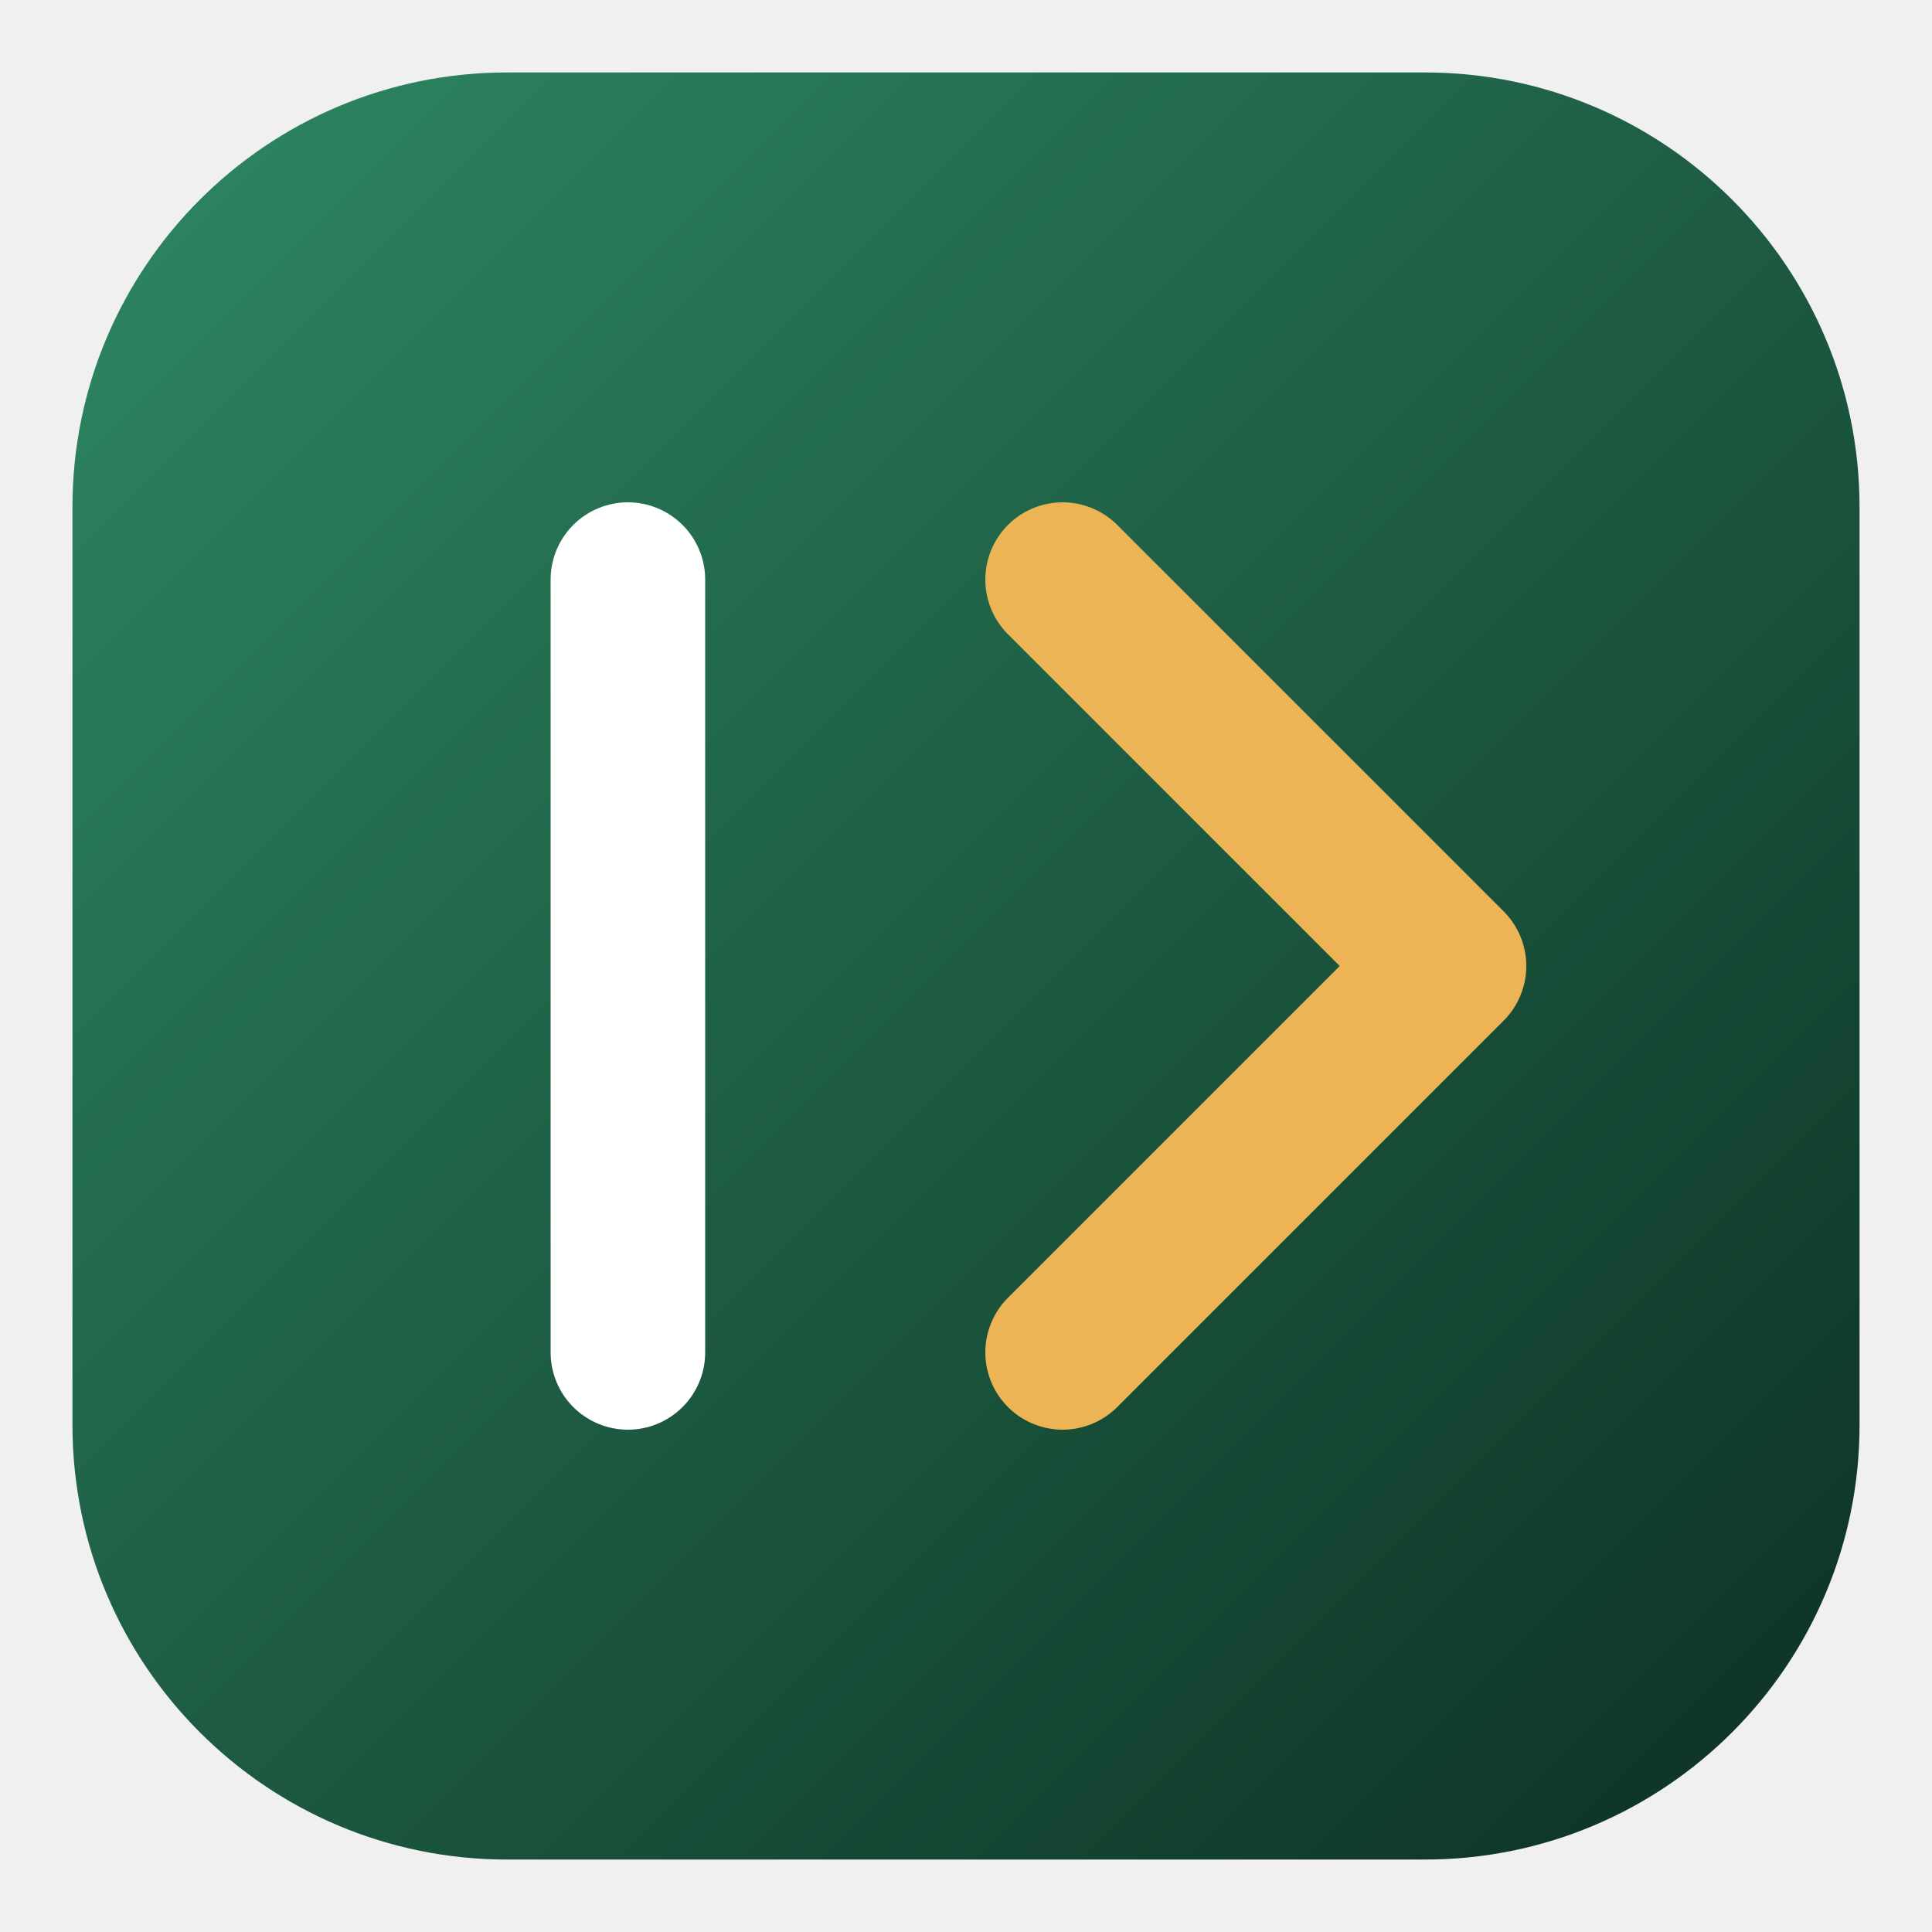
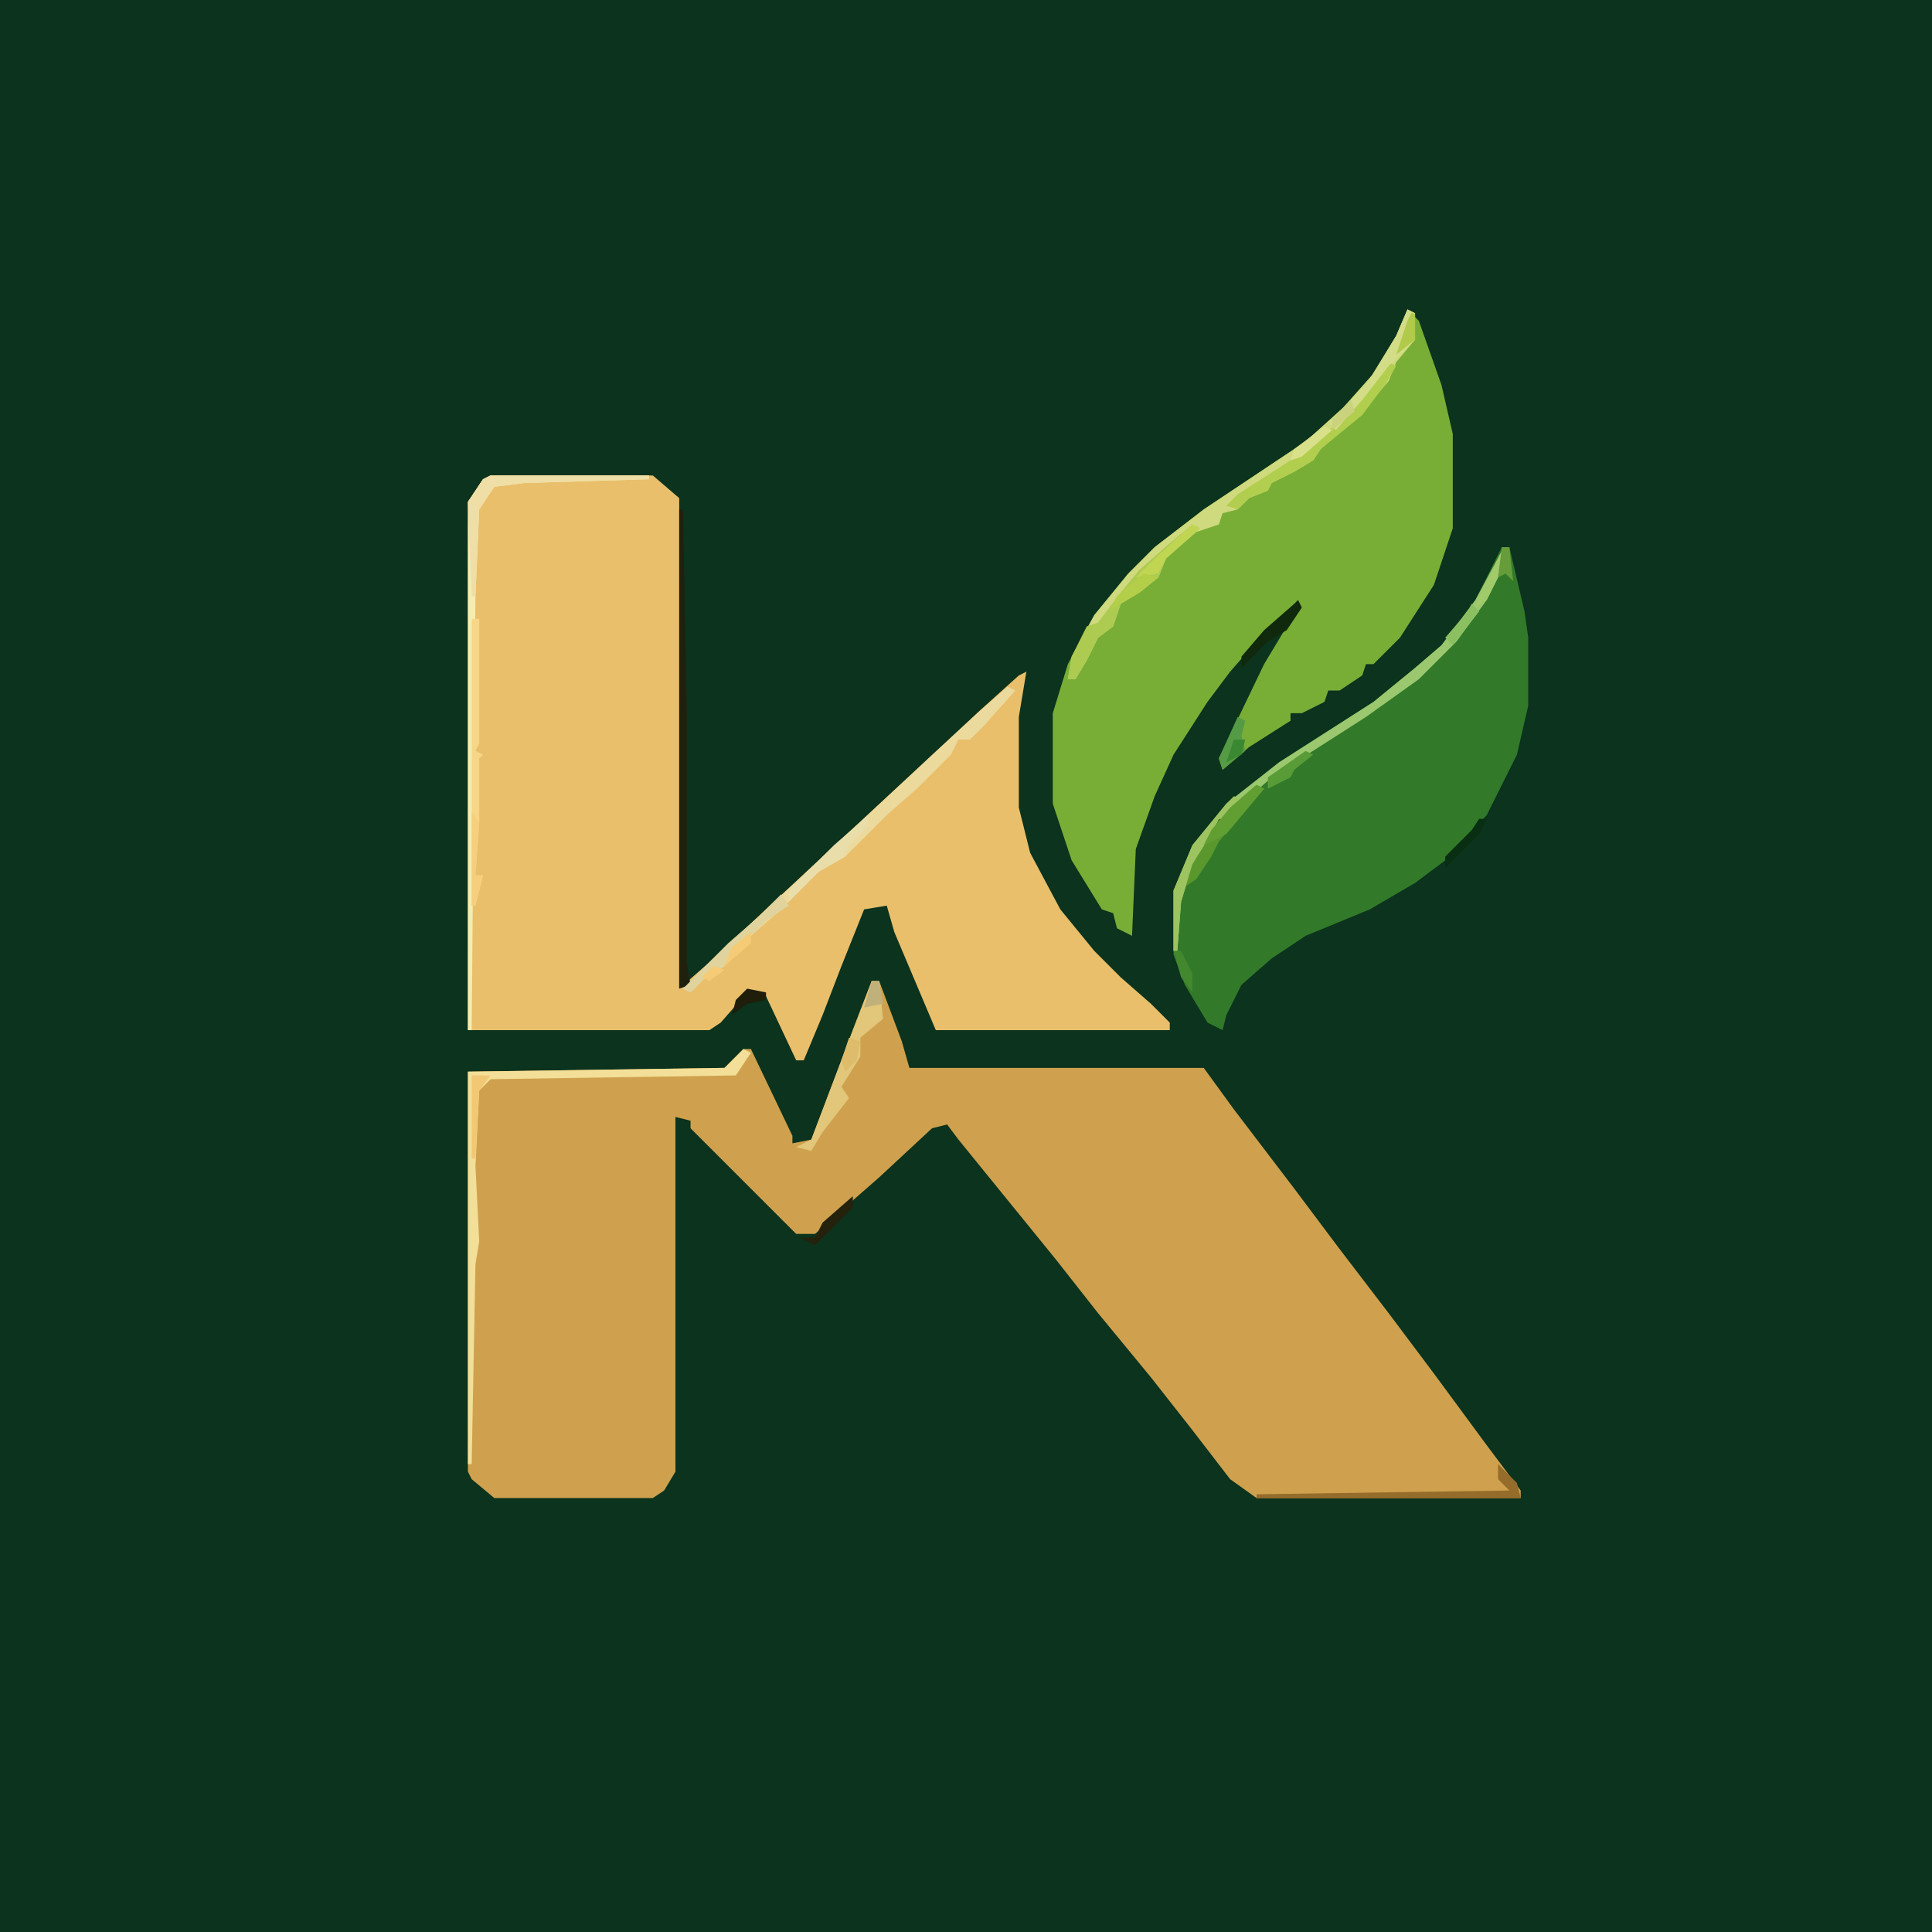
- <svg xmlns="http://www.w3.org/2000/svg" viewBox="0 0 40 40" width="40" height="40">
-   <defs>
-     <linearGradient id="lg" x1="0" y1="0" x2="1" y2="1">
-       <stop offset="0" stop-color="#2e8963" />
-       <stop offset="1" stop-color="#0c2f22" />
-     </linearGradient>
-   </defs>
-   <rect x="1.5" y="1.5" width="37" height="37" rx="9" fill="url(#lg)" />
-   <path d="M13 12v16" stroke="#fff" stroke-width="3.2" stroke-linecap="round" />
-   <path d="M22 12l8 8-8 8" fill="none" stroke="#ecb454" stroke-width="3.2" stroke-linecap="round" stroke-linejoin="round" />
+ <svg xmlns="http://www.w3.org/2000/svg" version="1.1" width="512" height="512">
+   <path d="M0,0 L512,0 L512,512 L0,512 Z " fill="#0B331D" transform="translate(0,0)" />
+   <path d="M0,0 L2,0 L8,16 L10,23 L88,23 L96,34 L112,55 L124,71 L137,88 L149,104 L163,123 L172,135 L172,137 L102,137 L95,132 L85,119 L74,105 L60,88 L49,74 L36,58 L23,42 L20,38 L16,39 L2,52 L-6,59 L-15,67 L-20,67 L-48,39 L-48,37 L-52,36 L-52,130 L-55,135 L-58,137 L-100,137 L-106,132 L-107,130 L-107,24 L-39,23 L-34,18 L-32,18 L-21,41 L-21,43 L-16,42 L-5,13 Z " fill="#CFA14E" transform="translate(231,260)" />
+   <path d="M0,0 L43,0 L50,6 L50,136 L58,129 L74,114 L87,102 L102,88 L115,76 L130,62 L140,53 L142,52 L140,64 L140,88 L143,100 L151,115 L160,126 L167,133 L175,140 L180,145 L180,147 L118,147 L107,121 L105,114 L99,115 L93,130 L88,143 L83,155 L81,155 L73,138 L68,137 L61,145 L58,147 L-6,147 L-6,7 L-2,1 Z " fill="#E9BF6B" transform="translate(130,126)" />
+   <path d="M0,0 L3,3 L9,20 L12,33 L12,58 L7,73 L-2,87 L-9,94 L-11,94 L-12,97 L-18,101 L-21,101 L-22,104 L-28,107 L-31,107 L-31,109 L-42,116 L-49,122 L-50,119 L-38,94 L-29,79 L-34,83 L-40,88 L-47,96 L-53,104 L-62,118 L-67,129 L-72,143 L-73,166 L-77,164 L-78,160 L-81,159 L-89,146 L-94,131 L-94,107 L-90,94 L-83,81 L-74,70 L-67,63 L-54,53 L-39,43 L-27,35 L-17,26 L-9,17 L-3,7 Z " fill="#78AE36" transform="translate(373,82)" />
+   <path d="M0,0 L2,0 L6,17 L7,24 L7,42 L4,55 L-4,71 L-15,83 L-23,89 L-35,96 L-52,103 L-61,109 L-69,116 L-73,124 L-74,128 L-78,126 L-84,116 L-87,108 L-87,91 L-82,79 L-73,68 L-59,57 L-34,41 L-23,32 L-16,26 L-7,14 Z " fill="#327A29" transform="translate(398,145)" />
+   <path d="M0,0 L2,1 L2,8 L-3,14 L-5,19 L-11,26 L-16,31 L-23,37 L-25,40 L-30,43 L-36,46 L-37,48 L-42,50 L-45,53 L-49,54 L-50,57 L-56,59 L-64,66 L-66,71 L-71,75 L-76,78 L-78,84 L-82,87 L-85,93 L-88,98 L-90,98 L-89,92 L-83,81 L-74,70 L-67,63 L-54,53 L-39,43 L-27,35 L-17,26 L-9,17 L-3,7 Z M-3,13 Z M-48,53 Z " fill="#CFD97D" transform="translate(373,82)" />
+   <path d="M0,0 L2,1 L-6,10 L-10,14 L-13,14 L-15,18 L-24,27 L-32,34 L-43,45 L-50,49 L-57,56 L-60,59 L-68,66 L-73,70 L-75,74 L-80,77 L-84,81 L-86,80 L-74,68 L-66,61 L-49,45 L-36,33 L-21,19 L-8,7 Z " fill="#ECD99C" transform="translate(267,182)" />
+   <path d="M0,0 L2,1 L-2,7 L-67,8 L-70,11 L-71,31 L-70,51 L-71,57 L-72,110 L-73,110 L-73,6 L-5,5 Z " fill="#F3DF97" transform="translate(197,278)" />
+   <path d="M0,0 L42,0 L42,1 L9,2 L1,3 L-3,9 L-4,32 L-5,147 L-6,147 L-6,7 L-2,1 Z " fill="#F5EDAF" transform="translate(130,126)" />
+   <path d="M0,0 L1,3 L-4,13 L-12,24 L-22,34 L-36,44 L-61,60 L-70,68 L-72,68 L-73,71 L-75,71 L-77,75 L-82,83 L-85,93 L-86,106 L-87,106 L-87,90 L-82,78 L-73,67 L-59,56 L-34,40 L-23,31 L-16,25 L-7,13 Z " fill="#9BC86F" transform="translate(398,146)" />
+   <path d="M0,0 L1,0 L2,54 L2,120 L3,126 L0,127 Z " fill="#1F210E" transform="translate(180,135)" />
+   <path d="M0,0 L2,0 L3,10 L-3,15 L-3,20 L-8,28 L-6,31 L-13,40 L-16,45 L-20,44 L-16,42 L-5,13 Z " fill="#E2C67A" transform="translate(231,260)" />
+   <path d="M0,0 L2,1 L-7,9 L-9,14 L-14,18 L-19,21 L-21,27 L-25,30 L-28,36 L-31,41 L-33,41 L-32,35 L-28,27 L-25,26 L-19,18 L-14,12 L-6,5 Z " fill="#ADCA51" transform="translate(316,139)" />
+   <path d="M0,0 Z M-2,1 L0,2 L-3,7 L-9,15 L-20,24 L-22,27 L-27,30 L-33,33 L-34,35 L-39,37 L-42,40 L-45,39 L-42,36 L-28,27 L-19,20 L-12,14 Z M-45,40 Z " fill="#B1CE4E" transform="translate(370,95)" />
+   <path d="M0,0 L42,0 L42,1 L9,2 L1,3 L-3,9 L-4,32 L-5,32 L-6,7 L-2,1 Z " fill="#EFDEA5" transform="translate(130,126)" />
+   <path d="M0,0 L5,5 L6,9 L-64,9 L-64,8 L3,7 L0,4 Z " fill="#956C2A" transform="translate(397,388)" />
+   <path d="M0,0 L2,0 L2,33 L1,35 L3,36 L2,37 L2,54 L1,68 L3,68 L1,76 L0,76 Z " fill="#F8D688" transform="translate(125,164)" />
+   <path d="M0,0 L2,1 L-3,7 L-10,15 L-12,19 L-16,25 L-19,27 L-18,21 L-12,12 L-7,6 Z " fill="#5A982D" transform="translate(333,208)" />
+   <path d="M0,0 L2,1 L2,8 L-5,15 L-12,24 L-19,32 L-21,30 L-11,20 L-3,7 Z " fill="#D3DC86" transform="translate(373,82)" />
+   <path d="M0,0 L3,1 L-1,3 L-2,6 L-4,6 L-6,10 L-11,18 L-14,28 L-15,41 L-16,41 L-16,25 L-11,13 L-2,2 Z " fill="#9DC460" transform="translate(327,211)" />
+   <path d="M0,0 L2,3 L-4,7 L-11,14 L-14,17 L-15,19 L-20,22 L-24,26 L-26,25 L-14,13 L-6,6 Z " fill="#E0D39D" transform="translate(207,237)" />
+   <path d="M0,0 L0,3 L-5,8 L-6,11 L-13,15 L-21,23 L-21,20 L-9,8 L-1,1 Z " fill="#E9DDAA" transform="translate(230,216)" />
+   <path d="M0,0 L1,2 L-3,8 L-8,11 L-15,18 L-15,15 L-9,8 L-1,1 Z " fill="#10290D" transform="translate(344,159)" />
+   <path d="M0,0 L2,1 L1,5 L2,9 L-4,14 L-5,11 Z " fill="#559A44" transform="translate(328,190)" />
+   <path d="M0,0 L2,1 L-3,7 L-8,13 L-12,15 L-14,16 L-12,12 L-7,6 Z " fill="#629F33" transform="translate(333,208)" />
+   <path d="M0,0 L2,1 L-6,10 L-10,14 L-12,13 L-9,9 L-4,4 Z " fill="#EBDA9E" transform="translate(267,182)" />
+   <path d="M0,0 L5,0 L2,4 L1,22 L0,22 Z " fill="#F2C874" transform="translate(125,285)" />
+   <path d="M0,0 L2,1 L-7,9 L-9,13 L-15,14 L-10,9 Z " fill="#C0D551" transform="translate(316,139)" />
+   <path d="M0,0 L0,3 L-10,13 L-14,11 L-10,11 L-8,7 Z " fill="#24220C" transform="translate(226,317)" />
+   <path d="M0,0 L2,3 L1,17 L3,17 L1,25 L0,25 Z " fill="#F5CF7E" transform="translate(125,215)" />
+   <path d="M0,0 L0,3 L-7,9 L-5,4 Z M-10,9 L-7,10 L-11,13 L-13,12 Z " fill="#F5CC75" transform="translate(199,247)" />
+   <path d="M0,0 L4,1 L-1,5 L-6,8 L-9,10 L-7,6 Z " fill="#B3CE48" transform="translate(303,152)" />
+   <path d="M0,0 L2,1 L-3,5 L-4,7 L-10,10 L-10,7 Z " fill="#599C37" transform="translate(346,199)" />
+   <path d="M0,0 L2,0 L0,4 L-9,13 L-9,10 L-2,3 Z " fill="#082F11" transform="translate(392,217)" />
+   <path d="M0,0 L3,1 L2,6 L-1,9 L-2,6 Z " fill="#DDBD6C" transform="translate(225,275)" />
+   <path d="M0,0 L5,1 L5,3 L0,4 L-4,7 L-3,3 Z " fill="#1E1E0B" transform="translate(198,262)" />
+   <path d="M0,0 L1,3 L-4,13 L-7,15 L-5,10 Z " fill="#A1CA6B" transform="translate(398,146)" />
+   <path d="M0,0 L2,2 L-5,11 L-7,9 L-1,2 Z " fill="#8BBF60" transform="translate(390,160)" />
+   <path d="M0,0 L2,1 L-6,8 L-9,9 L-8,6 Z " fill="#D9E08A" transform="translate(351,113)" />
+   <path d="M0,0 L1,0 L1,7 L-4,11 L-1,2 Z " fill="#B1CA4A" transform="translate(374,83)" />
+   <path d="M0,0 L2,0 L3,6 L-2,7 Z " fill="#C0B17A" transform="translate(231,260)" />
+   <path d="M0,0 L1,3 L-5,8 L-5,5 Z " fill="#CAD27D" transform="translate(358,106)" />
+   <path d="M0,0 L2,0 L5,6 L5,11 L2,7 Z " fill="#43872F" transform="translate(311,252)" />
+   <path d="M0,0 L3,0 L2,4 L-2,6 Z " fill="#3A8831" transform="translate(327,196)" />
+   <path d="M0,0 L2,0 L3,9 L1,7 L-1,8 Z " fill="#669C3A" transform="translate(398,145)" />
</svg>
